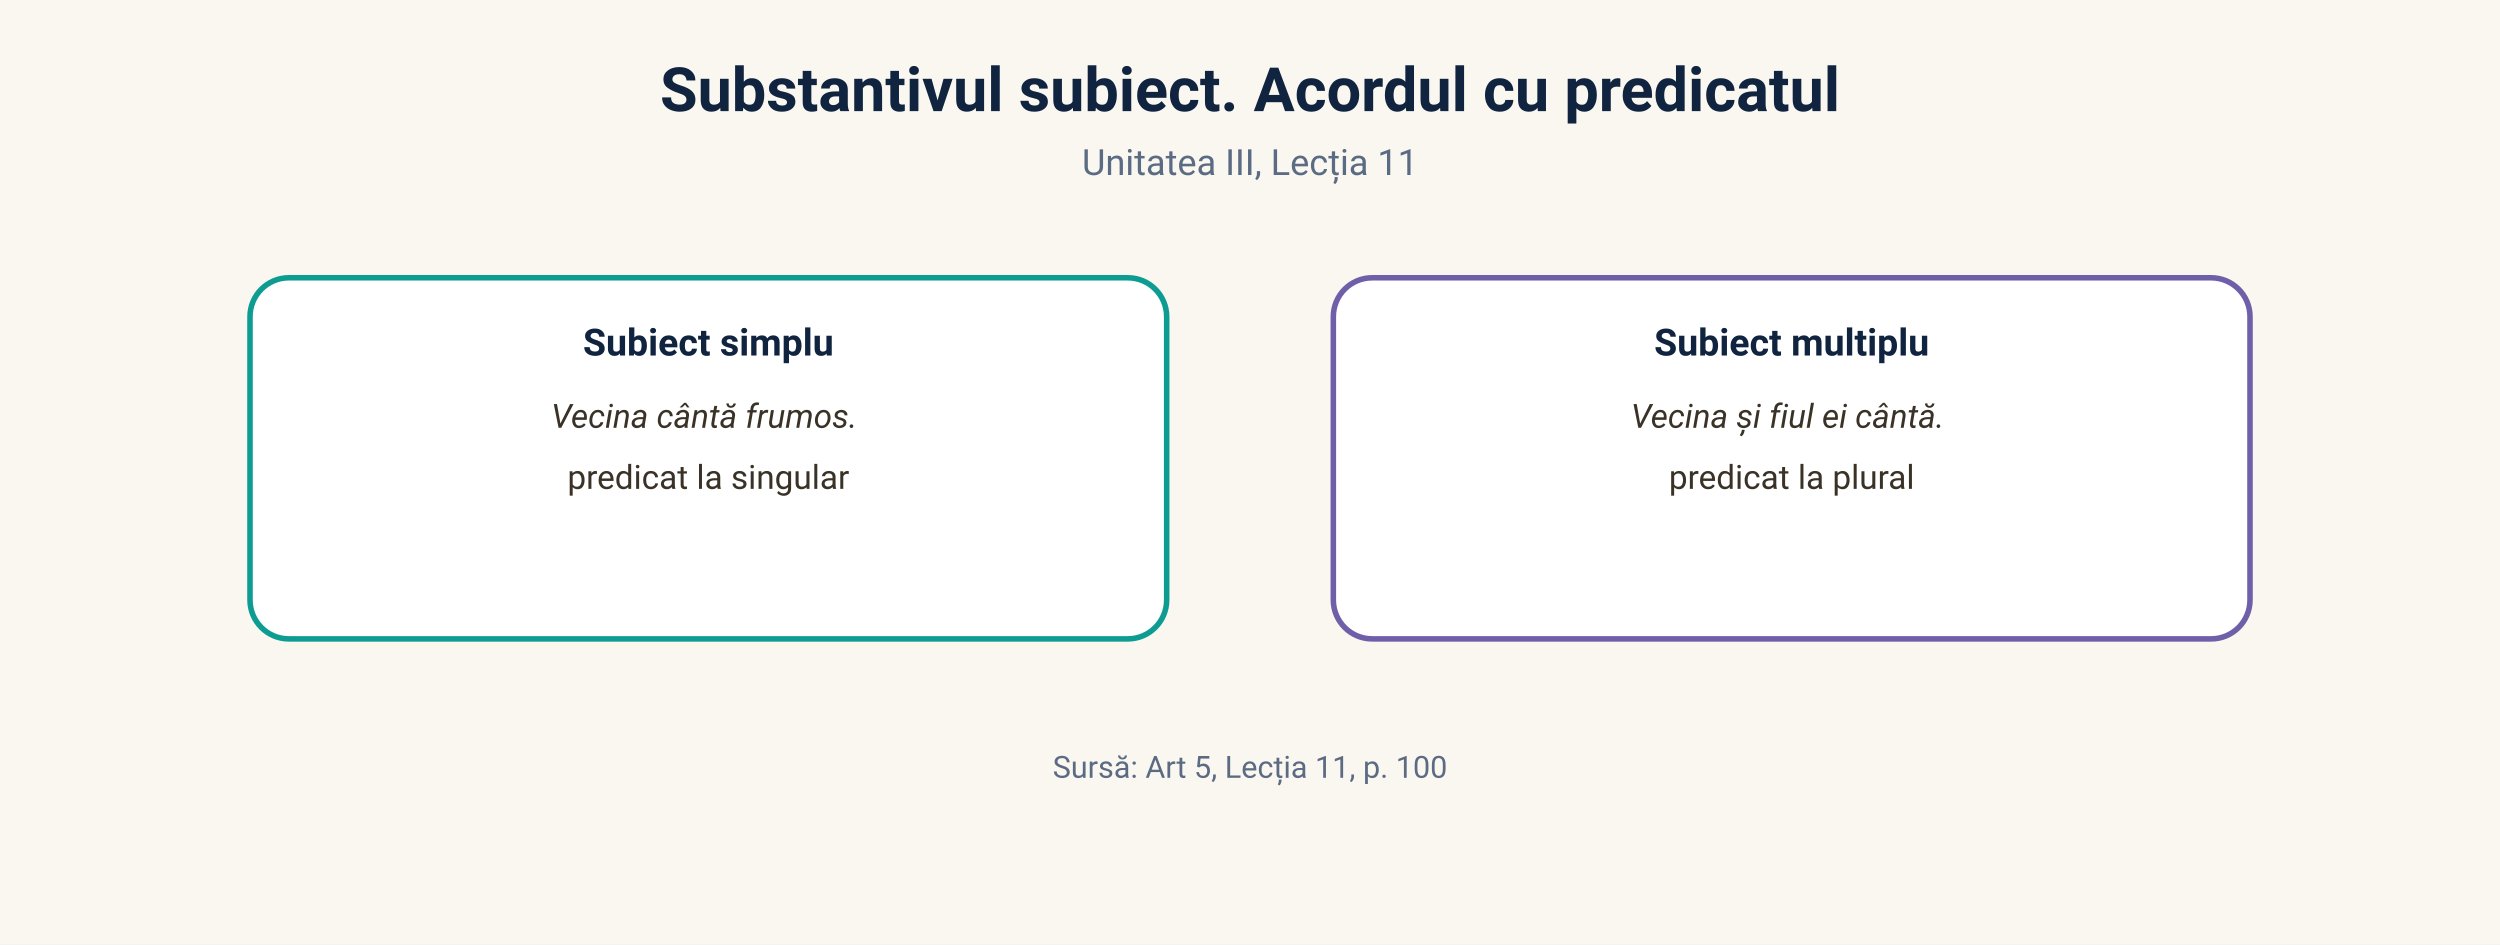
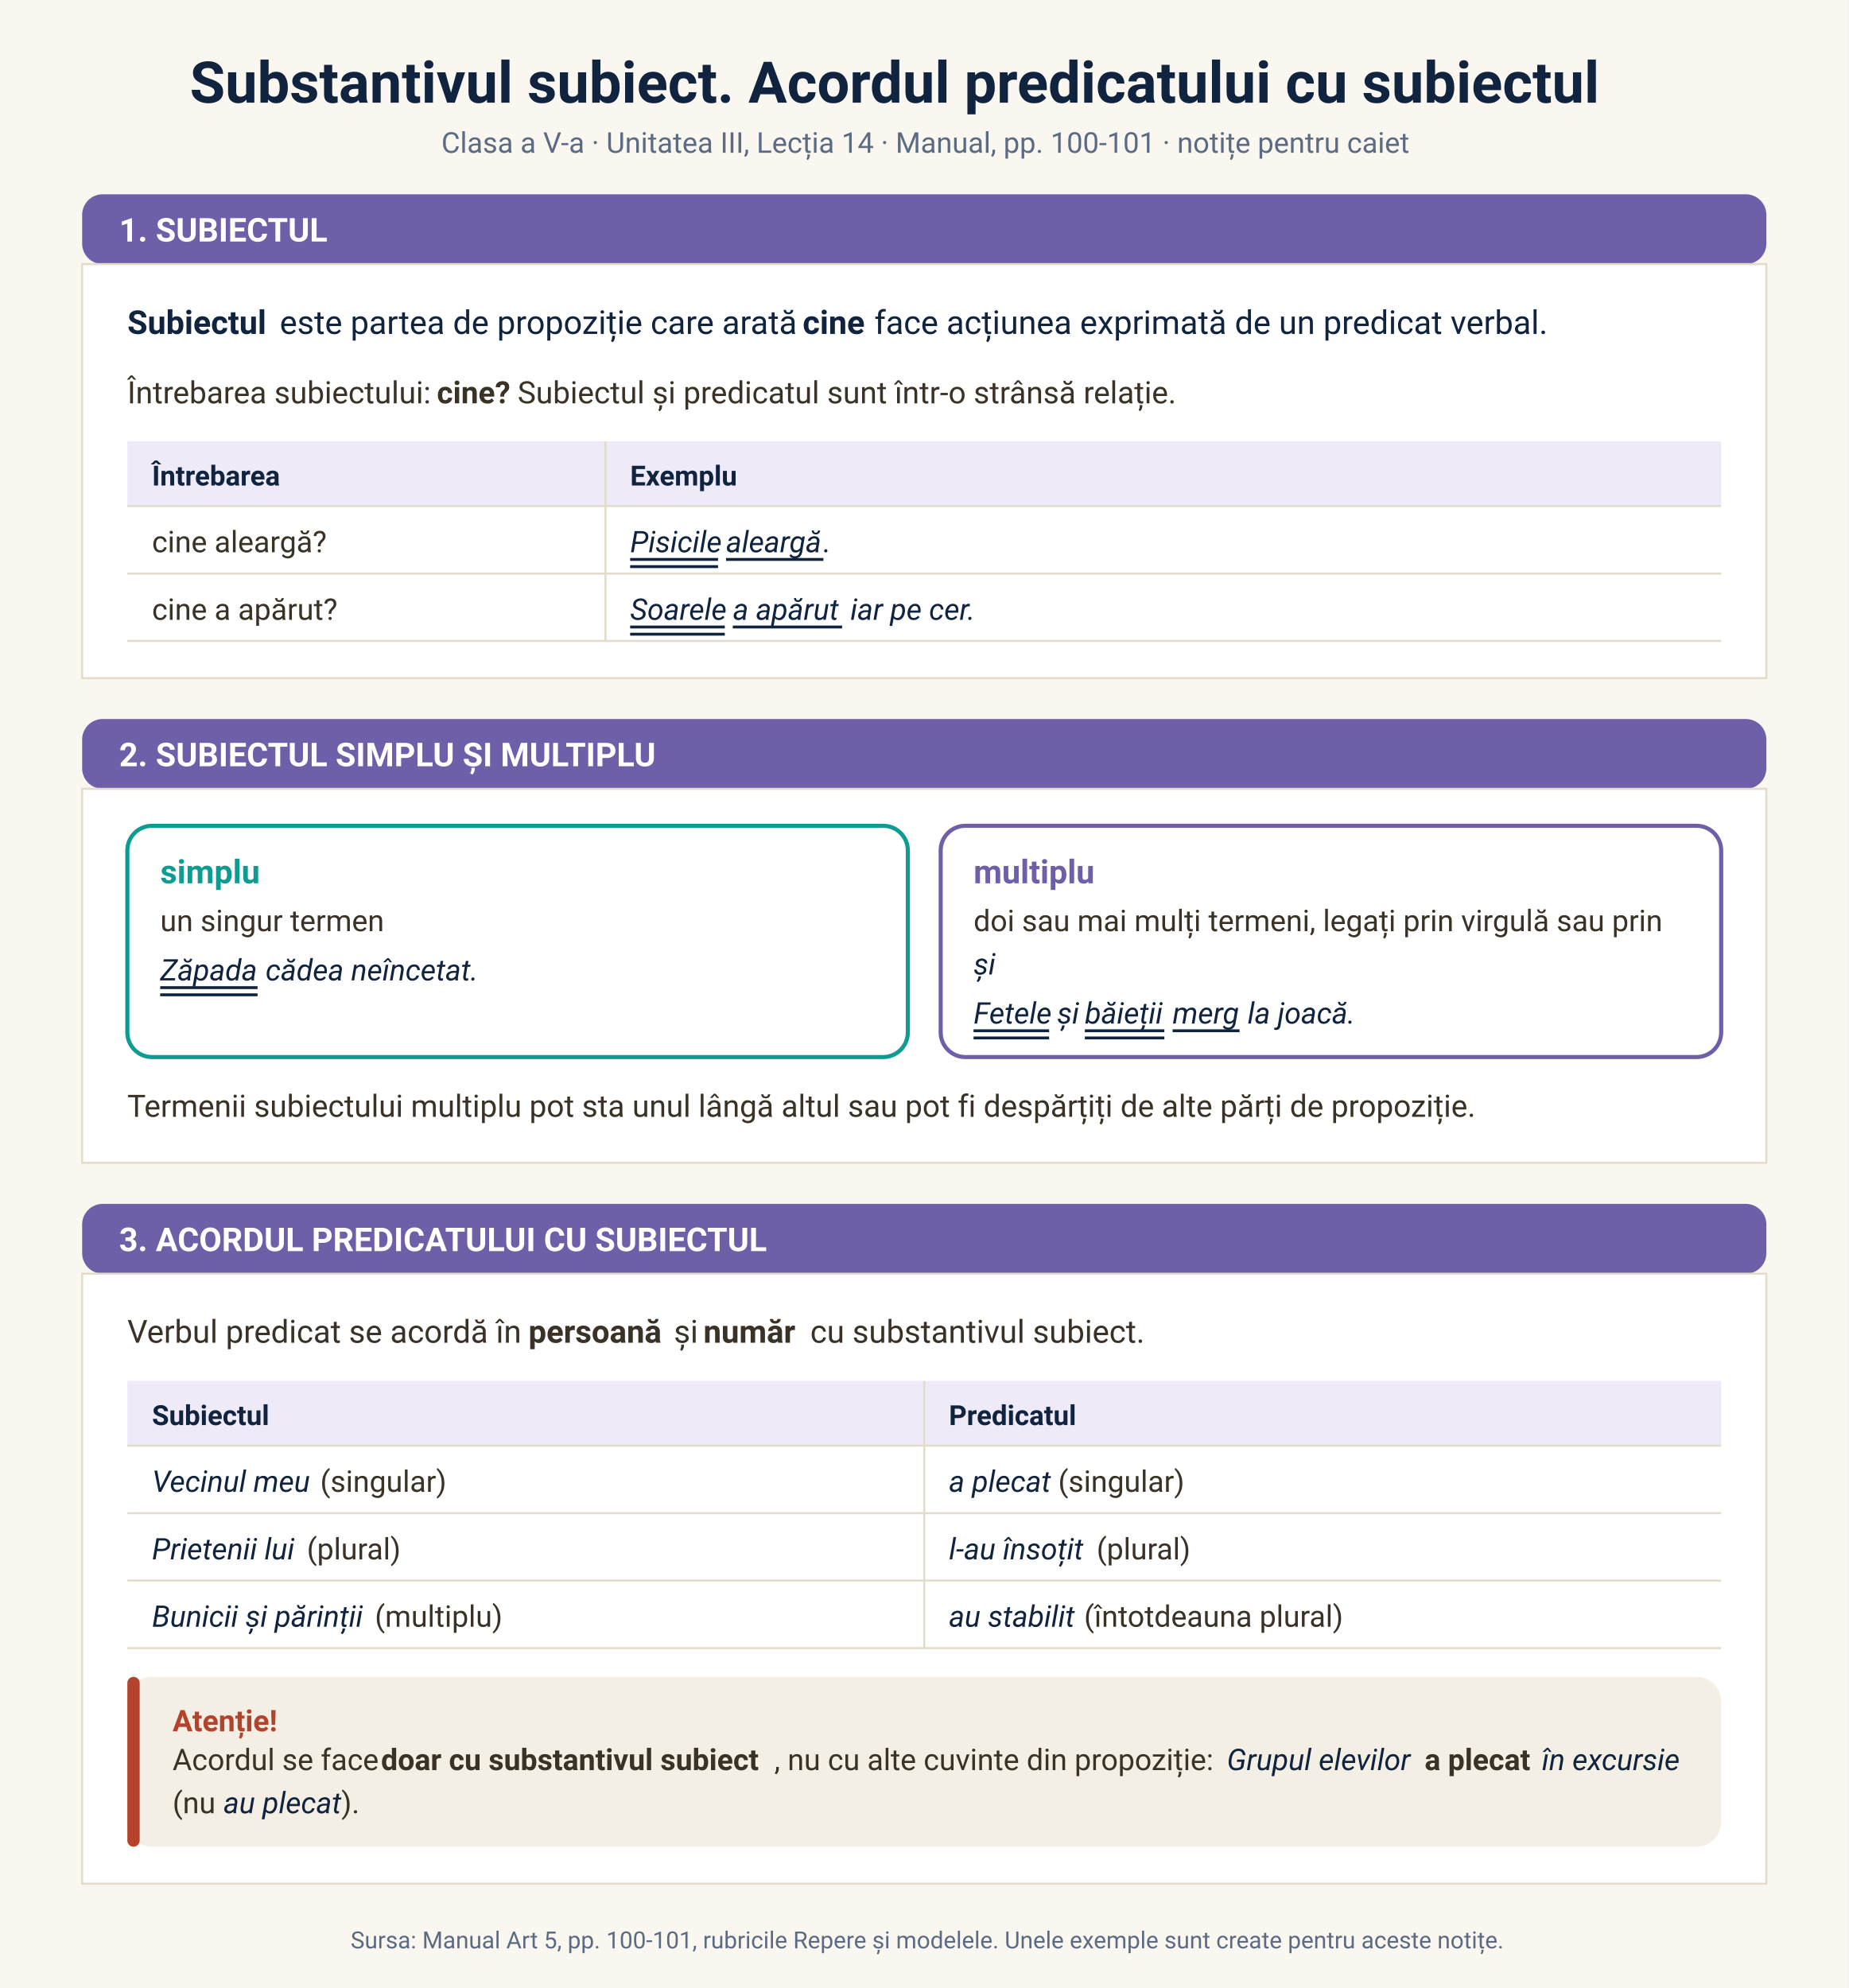
- <svg xmlns="http://www.w3.org/2000/svg" viewBox="0 0 900 340" font-family="'Segoe UI', 'Plus Jakarta Sans', -apple-system, Roboto, sans-serif">
-   <rect width="900" height="340" fill="#faf7f0" />
-   <text x="450" y="40" text-anchor="middle" font-size="22" font-weight="700" fill="#10233f">Substantivul subiect. Acordul cu predicatul</text>
-   <text x="450" y="63" text-anchor="middle" font-size="13" fill="#5b6b83">Unitatea III, Lecția 11</text>
-   <g>
-     <rect x="90" y="100" width="330" height="130" rx="14" fill="#ffffff" stroke="#0d9c92" stroke-width="2" />
-     <text x="255" y="128" text-anchor="middle" font-size="13.5" font-weight="700" fill="#10233f">Subiect simplu</text>
-     <text font-size="12" fill="#3a3226" text-anchor="middle">
-       <tspan x="255" y="154" font-style="italic">Vecina cântă frumos.</tspan>
-       <tspan x="255" y="176">predicat la singular</tspan>
-     </text>
-   </g>
-   <g>
-     <rect x="480" y="100" width="330" height="130" rx="14" fill="#ffffff" stroke="#6f5ea8" stroke-width="2" />
-     <text x="645" y="128" text-anchor="middle" font-size="13.5" font-weight="700" fill="#10233f">Subiect multiplu</text>
-     <text font-size="12" fill="#3a3226" text-anchor="middle">
-       <tspan x="645" y="154" font-style="italic">Vecina și fiul ei cântă.</tspan>
-       <tspan x="645" y="176">predicat la plural</tspan>
-     </text>
-   </g>
-   <text x="450" y="280" text-anchor="middle" font-size="11" fill="#5b6b83">Sursă: Art 5, Lecția 11, p. 100</text>
+ <svg xmlns="http://www.w3.org/2000/svg" viewBox="0 0 900 968" font-family="'Segoe UI', 'Plus Jakarta Sans', -apple-system, Roboto, sans-serif">
+   <rect width="900" height="968" fill="#faf7f0" />
+   <text x="92.4" y="50.0" font-size="28" fill="#10233f" font-weight="700" textLength="716.5" lengthAdjust="spacing">Substantivul subiect. Acordul predicatului cu subiectul</text>
+   <text x="214.9" y="74.4" font-size="14" fill="#5b6b83" textLength="470.3" lengthAdjust="spacing">Clasa a V-a · Unitatea III, Lecția 14 · Manual, pp. 100-101 · notițe pentru caiet</text>
+   <rect x="40" y="94.6" width="820" height="34" rx="10" fill="#6f5ea8" />
+   <text x="58" y="117.6" font-size="16" font-weight="700" fill="#ffffff">1. SUBIECTUL</text>
+   <rect x="40" y="128.6" width="820" height="201.6" fill="#ffffff" stroke="#e3dccb" />
+   <text x="62.0" y="162.6" font-size="16" fill="#10233f" font-weight="700" textLength="69.9" lengthAdjust="spacing">Subiectul</text>
+   <text x="136.2" y="162.6" font-size="16" fill="#10233f" textLength="250.2" lengthAdjust="spacing">este partea de propoziție care arată</text>
+   <text x="390.8" y="162.6" font-size="16" fill="#10233f" font-weight="700" textLength="30.6" lengthAdjust="spacing">cine</text>
+   <text x="425.7" y="162.6" font-size="16" fill="#10233f" textLength="324.5" lengthAdjust="spacing">face acțiunea exprimată de un predicat verbal.</text>
+   <text x="62.0" y="196.4" font-size="15" fill="#3a3226" textLength="146.7" lengthAdjust="spacing">Întrebarea subiectului:</text>
+   <text x="212.7" y="196.4" font-size="15" fill="#3a3226" font-weight="700" textLength="35.2" lengthAdjust="spacing">cine?</text>
+   <text x="252.0" y="196.4" font-size="15" fill="#3a3226" textLength="318.0" lengthAdjust="spacing">Subiectul și predicatul sunt într-o strânsă relație.</text>
+   <rect x="62.0" y="214.9" width="776.0" height="31.6" fill="#efeaf8" />
+   <text x="74.0" y="236.4" font-size="13.5" fill="#10233f" font-weight="700" textLength="66.1" lengthAdjust="spacing">Întrebarea</text>
+   <text x="306.8" y="236.4" font-size="13.5" fill="#10233f" font-weight="700" textLength="54.7" lengthAdjust="spacing">Exemplu</text>
+   <line x1="62.0" y1="246.4" x2="838.0" y2="246.4" stroke="#e3dccb" />
+   <text x="74.0" y="268.9" font-size="14.5" fill="#3a3226" textLength="83.2" lengthAdjust="spacing">cine aleargă?</text>
+   <text x="306.8" y="268.9" font-size="14.5" fill="#10233f" font-style="italic" textLength="42.8" lengthAdjust="spacing">Pisicile</text>
+   <line x1="306.8" y1="272.4" x2="349.6" y2="272.4" stroke="#10233f" stroke-width="1.4" />
+   <line x1="306.8" y1="275.9" x2="349.6" y2="275.9" stroke="#10233f" stroke-width="1.4" />
+   <text x="353.5" y="268.9" font-size="14.5" fill="#10233f" font-style="italic" textLength="47.4" lengthAdjust="spacing">aleargă</text>
+   <line x1="353.5" y1="272.4" x2="400.9" y2="272.4" stroke="#10233f" stroke-width="1.4" />
+   <text x="400.9" y="268.9" font-size="14.5" fill="#10233f" font-style="italic" textLength="3.2" lengthAdjust="spacing">.</text>
+   <line x1="62.0" y1="279.3" x2="838.0" y2="279.3" stroke="#e3dccb" />
+   <text x="74.0" y="301.8" font-size="14.5" fill="#3a3226" textLength="89.3" lengthAdjust="spacing">cine a apărut?</text>
+   <text x="306.8" y="301.8" font-size="14.5" fill="#10233f" font-style="italic" textLength="46.1" lengthAdjust="spacing">Soarele</text>
+   <line x1="306.8" y1="305.3" x2="352.9" y2="305.3" stroke="#10233f" stroke-width="1.4" />
+   <line x1="306.8" y1="308.8" x2="352.9" y2="308.8" stroke="#10233f" stroke-width="1.4" />
+   <text x="356.8" y="301.8" font-size="14.5" fill="#10233f" font-style="italic" textLength="53.2" lengthAdjust="spacing">a apărut</text>
+   <line x1="356.8" y1="305.3" x2="410.0" y2="305.3" stroke="#10233f" stroke-width="1.4" />
+   <text x="414.0" y="301.8" font-size="14.5" fill="#10233f" font-style="italic" textLength="61.5" lengthAdjust="spacing">iar pe cer.</text>
+   <line x1="62.0" y1="312.1" x2="838.0" y2="312.1" stroke="#e3dccb" />
+   <line x1="294.8" y1="214.9" x2="294.8" y2="312.1" stroke="#e3dccb" />
+   <rect x="40" y="350.1" width="820" height="34" rx="10" fill="#6f5ea8" />
+   <text x="58" y="373.1" font-size="16" font-weight="700" fill="#ffffff">2. SUBIECTUL SIMPLU ȘI MULTIPLU</text>
+   <rect x="40" y="384.1" width="820" height="182.1" fill="#ffffff" stroke="#e3dccb" />
+   <rect x="62.0" y="402.1" width="380.0" height="112.6" rx="12" fill="#ffffff" stroke="#0d9c92" stroke-width="2" />
+   <text x="78.0" y="430.1" font-size="16" fill="#0d9c92" font-weight="700" textLength="50.4" lengthAdjust="spacing">simplu</text>
+   <text x="78.0" y="453.4" font-size="14.5" fill="#3a3226" textLength="109.9" lengthAdjust="spacing">un singur termen</text>
+   <text x="78.0" y="477.4" font-size="14.5" fill="#10233f" font-style="italic" textLength="47.4" lengthAdjust="spacing">Zăpada</text>
+   <line x1="78.0" y1="480.9" x2="125.4" y2="480.9" stroke="#10233f" stroke-width="1.4" />
+   <line x1="78.0" y1="484.4" x2="125.4" y2="484.4" stroke="#10233f" stroke-width="1.4" />
+   <text x="129.3" y="477.4" font-size="14.5" fill="#10233f" font-style="italic" textLength="101.8" lengthAdjust="spacing">cădea neîncetat.</text>
+   <rect x="458.0" y="402.1" width="380.0" height="112.6" rx="12" fill="#ffffff" stroke="#6f5ea8" stroke-width="2" />
+   <text x="474.0" y="430.1" font-size="16" fill="#6f5ea8" font-weight="700" textLength="63.8" lengthAdjust="spacing">multiplu</text>
+   <text x="474.0" y="453.4" font-size="14.5" fill="#3a3226" textLength="337.1" lengthAdjust="spacing">doi sau mai mulți termeni, legați prin virgulă sau prin</text>
+   <text x="474.0" y="474.5" font-size="14.5" fill="#10233f" font-style="italic" textLength="9.6" lengthAdjust="spacing">și</text>
+   <text x="474.0" y="498.4" font-size="14.5" fill="#10233f" font-style="italic" textLength="36.8" lengthAdjust="spacing">Fetele</text>
+   <line x1="474.0" y1="501.9" x2="510.8" y2="501.9" stroke="#10233f" stroke-width="1.4" />
+   <line x1="474.0" y1="505.4" x2="510.8" y2="505.4" stroke="#10233f" stroke-width="1.4" />
+   <text x="514.7" y="498.4" font-size="14.5" fill="#10233f" font-style="italic" textLength="9.6" lengthAdjust="spacing">și</text>
+   <text x="528.2" y="498.4" font-size="14.5" fill="#10233f" font-style="italic" textLength="38.7" lengthAdjust="spacing">băieții</text>
+   <line x1="528.2" y1="501.9" x2="566.9" y2="501.9" stroke="#10233f" stroke-width="1.4" />
+   <line x1="528.2" y1="505.4" x2="566.9" y2="505.4" stroke="#10233f" stroke-width="1.4" />
+   <text x="570.9" y="498.4" font-size="14.5" fill="#10233f" font-style="italic" textLength="32.6" lengthAdjust="spacing">merg</text>
+   <line x1="570.9" y1="501.9" x2="603.5" y2="501.9" stroke="#10233f" stroke-width="1.4" />
+   <text x="607.4" y="498.4" font-size="14.5" fill="#10233f" font-style="italic" textLength="52.1" lengthAdjust="spacing">la joacă.</text>
+   <text x="62.0" y="543.8" font-size="15" fill="#3a3226" textLength="658.5" lengthAdjust="spacing">Termenii subiectului multiplu pot sta unul lângă altul sau pot fi despărțiți de alte părți de propoziție.</text>
+   <rect x="40" y="586.2" width="820" height="34" rx="10" fill="#6f5ea8" />
+   <text x="58" y="609.2" font-size="16" font-weight="700" fill="#ffffff">3. ACORDUL PREDICATULUI CU SUBIECTUL</text>
+   <rect x="40" y="620.2" width="820" height="297.0" fill="#ffffff" stroke="#e3dccb" />
+   <text x="62.0" y="653.8" font-size="15.5" fill="#3a3226" textLength="191.1" lengthAdjust="spacing">Verbul predicat se acordă în</text>
+   <text x="257.3" y="653.8" font-size="15.5" fill="#3a3226" font-weight="700" textLength="66.7" lengthAdjust="spacing">persoană</text>
+   <text x="328.1" y="653.8" font-size="15.5" fill="#3a3226" textLength="10.2" lengthAdjust="spacing">și</text>
+   <text x="342.5" y="653.8" font-size="15.5" fill="#3a3226" font-weight="700" textLength="47.7" lengthAdjust="spacing">număr</text>
+   <text x="394.5" y="653.8" font-size="15.5" fill="#3a3226" textLength="158.4" lengthAdjust="spacing">cu substantivul subiect.</text>
+   <rect x="62.0" y="672.4" width="776.0" height="31.6" fill="#efeaf8" />
+   <text x="74.0" y="693.9" font-size="13.5" fill="#10233f" font-weight="700" textLength="59.0" lengthAdjust="spacing">Subiectul</text>
+   <text x="462.0" y="693.9" font-size="13.5" fill="#10233f" font-weight="700" textLength="64.1" lengthAdjust="spacing">Predicatul</text>
+   <line x1="62.0" y1="703.9" x2="838.0" y2="703.9" stroke="#e3dccb" />
+   <text x="74.0" y="726.4" font-size="14.5" fill="#10233f" font-style="italic" textLength="78.0" lengthAdjust="spacing">Vecinul meu</text>
+   <text x="155.9" y="726.4" font-size="14.5" fill="#3a3226" textLength="59.3" lengthAdjust="spacing">(singular)</text>
+   <text x="462.0" y="726.4" font-size="14.5" fill="#10233f" font-style="italic" textLength="49.3" lengthAdjust="spacing">a plecat</text>
+   <text x="515.2" y="726.4" font-size="14.5" fill="#3a3226" textLength="59.3" lengthAdjust="spacing">(singular)</text>
+   <line x1="62.0" y1="736.8" x2="838.0" y2="736.8" stroke="#e3dccb" />
+   <text x="74.0" y="759.3" font-size="14.5" fill="#10233f" font-style="italic" textLength="71.5" lengthAdjust="spacing">Prietenii lui</text>
+   <text x="149.4" y="759.3" font-size="14.5" fill="#3a3226" textLength="45.0" lengthAdjust="spacing">(plural)</text>
+   <text x="462.0" y="759.3" font-size="14.5" fill="#10233f" font-style="italic" textLength="68.0" lengthAdjust="spacing">l-au însoțit</text>
+   <text x="533.9" y="759.3" font-size="14.5" fill="#3a3226" textLength="45.0" lengthAdjust="spacing">(plural)</text>
+   <line x1="62.0" y1="769.6" x2="838.0" y2="769.6" stroke="#e3dccb" />
+   <text x="74.0" y="792.1" font-size="14.5" fill="#10233f" font-style="italic" textLength="104.5" lengthAdjust="spacing">Bunicii și părinții</text>
+   <text x="182.5" y="792.1" font-size="14.5" fill="#3a3226" textLength="61.6" lengthAdjust="spacing">(multiplu)</text>
+   <text x="462.0" y="792.1" font-size="14.5" fill="#10233f" font-style="italic" textLength="61.9" lengthAdjust="spacing">au stabilit</text>
+   <text x="527.8" y="792.1" font-size="14.5" fill="#3a3226" textLength="126.4" lengthAdjust="spacing">(întotdeauna plural)</text>
+   <line x1="62.0" y1="802.5" x2="838.0" y2="802.5" stroke="#e3dccb" />
+   <line x1="450.0" y1="672.4" x2="450.0" y2="802.5" stroke="#e3dccb" />
+   <rect x="62.0" y="816.5" width="776.0" height="82.7" rx="12" fill="#f3efe4" />
+   <rect x="62.0" y="816.5" width="6" height="82.7" rx="3" fill="#b4432c" />
+   <text x="84.0" y="843.0" font-size="14.5" fill="#b4432c" font-weight="700" textLength="54.8" lengthAdjust="spacing">Atenție!</text>
+   <text x="84.0" y="861.9" font-size="14.5" fill="#3a3226" textLength="97.6" lengthAdjust="spacing">Acordul se face</text>
+   <text x="185.5" y="861.9" font-size="14.5" fill="#3a3226" font-weight="700" textLength="191.5" lengthAdjust="spacing">doar cu substantivul subiect</text>
+   <text x="377.0" y="861.9" font-size="14.5" fill="#3a3226" textLength="216.3" lengthAdjust="spacing">, nu cu alte cuvinte din propoziție:</text>
+   <text x="597.3" y="861.9" font-size="14.5" fill="#10233f" font-style="italic" textLength="92.4" lengthAdjust="spacing">Grupul elevilor</text>
+   <text x="693.6" y="861.9" font-size="14.5" fill="#3a3226" font-weight="700" textLength="53.2" lengthAdjust="spacing">a plecat</text>
+   <text x="750.7" y="861.9" font-size="14.5" fill="#10233f" font-style="italic" textLength="66.0" lengthAdjust="spacing">în excursie</text>
+   <text x="84.0" y="882.9" font-size="14.5" fill="#3a3226" textLength="20.9" lengthAdjust="spacing">(nu</text>
+   <text x="108.8" y="882.9" font-size="14.5" fill="#10233f" font-style="italic" textLength="57.4" lengthAdjust="spacing">au plecat</text>
+   <text x="166.2" y="882.9" font-size="14.5" fill="#3a3226" textLength="7.5" lengthAdjust="spacing">).</text>
+   <text x="170.7" y="948.7" font-size="11.5" fill="#5b6b83" textLength="558.7" lengthAdjust="spacing">Sursa: Manual Art 5, pp. 100-101, rubricile Repere și modelele. Unele exemple sunt create pentru aceste notițe.</text>
</svg>
